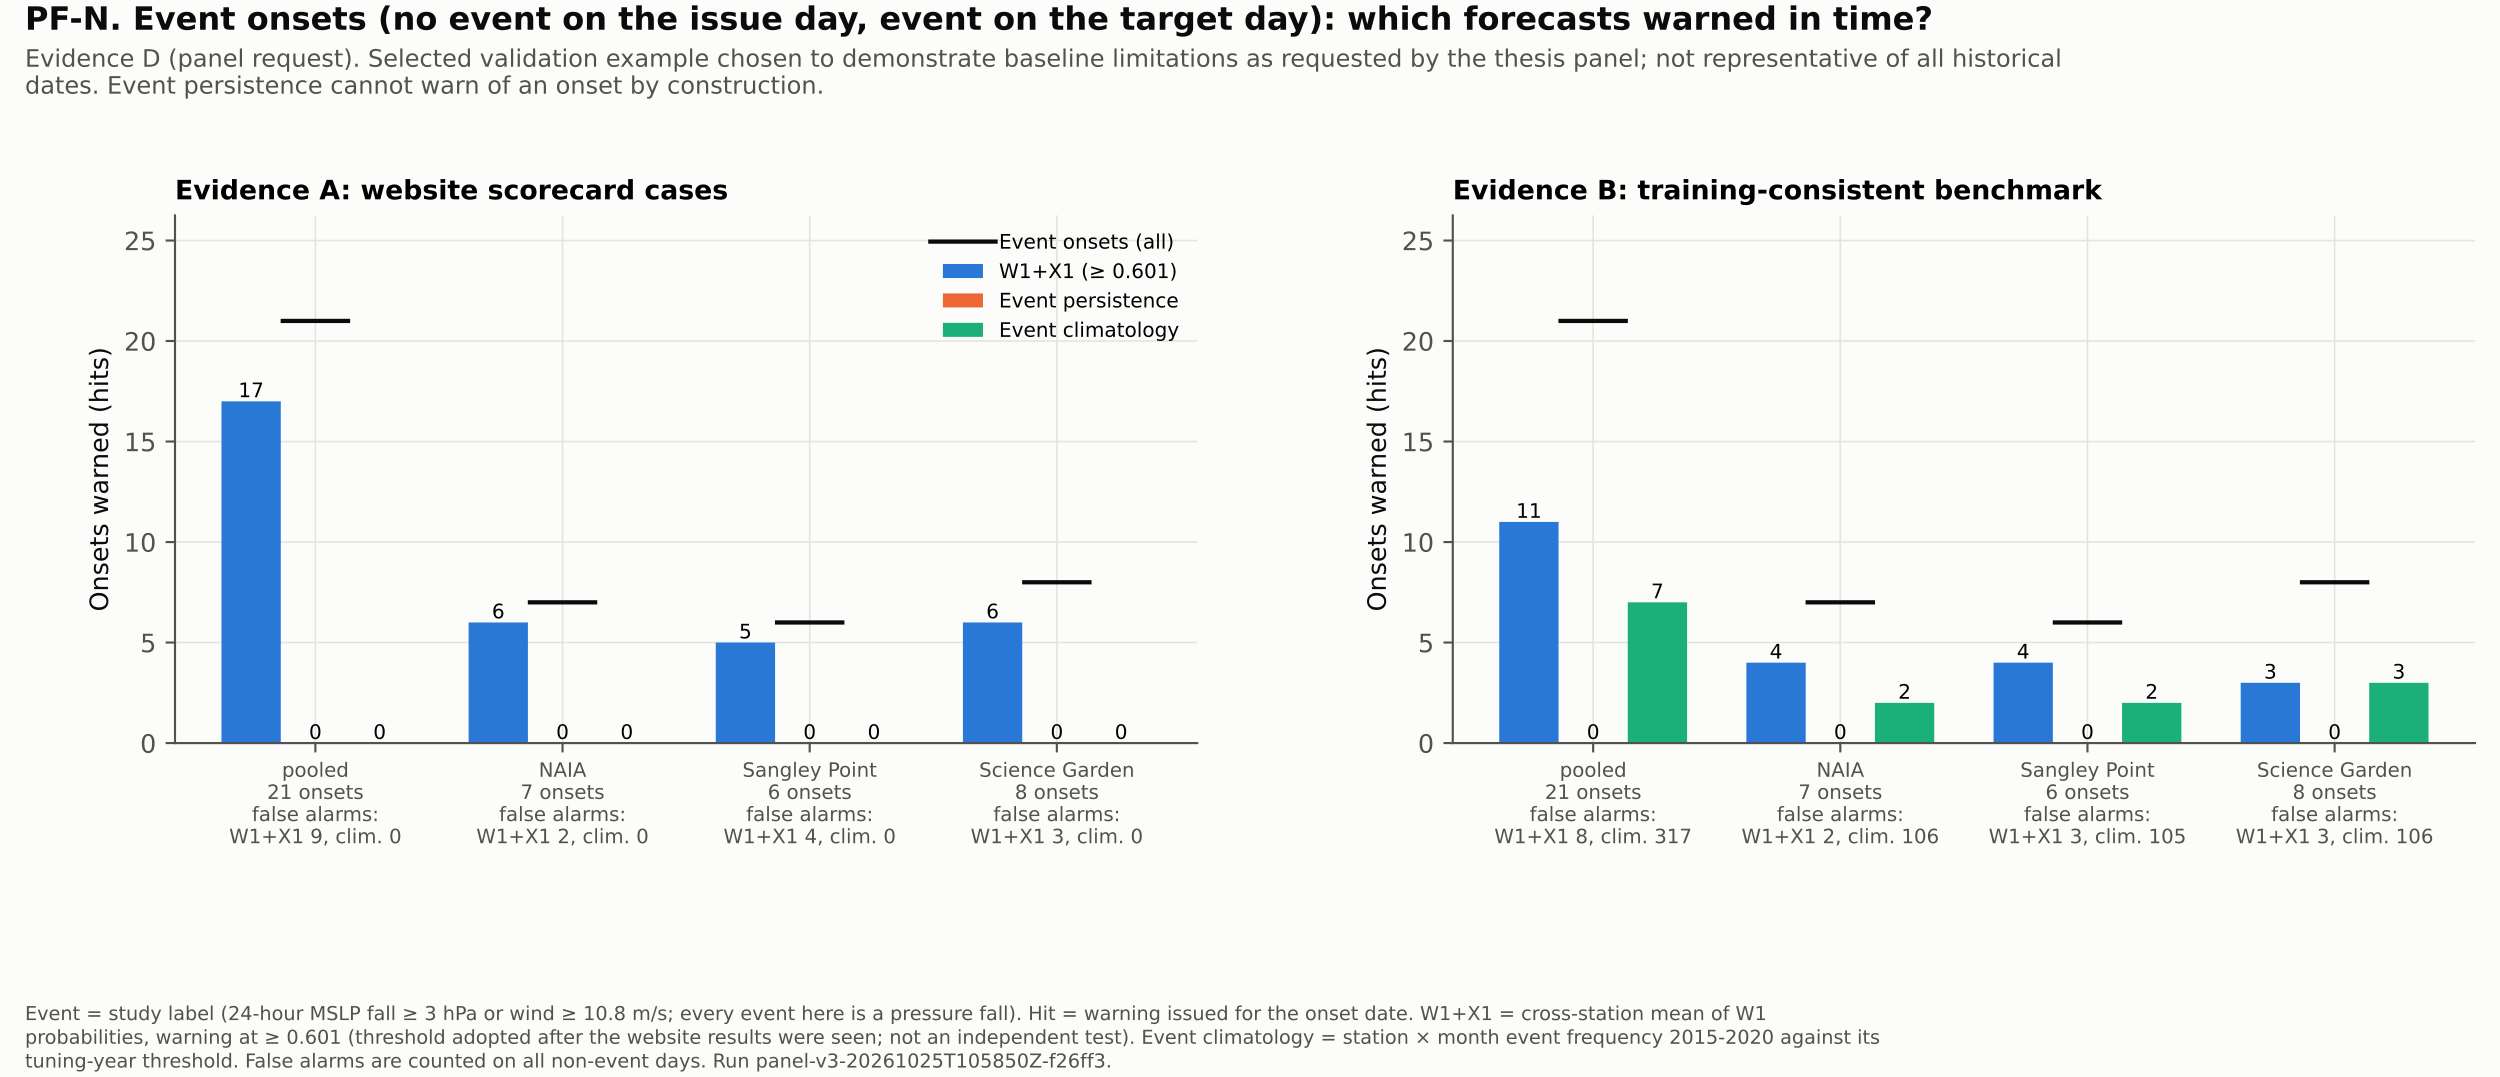
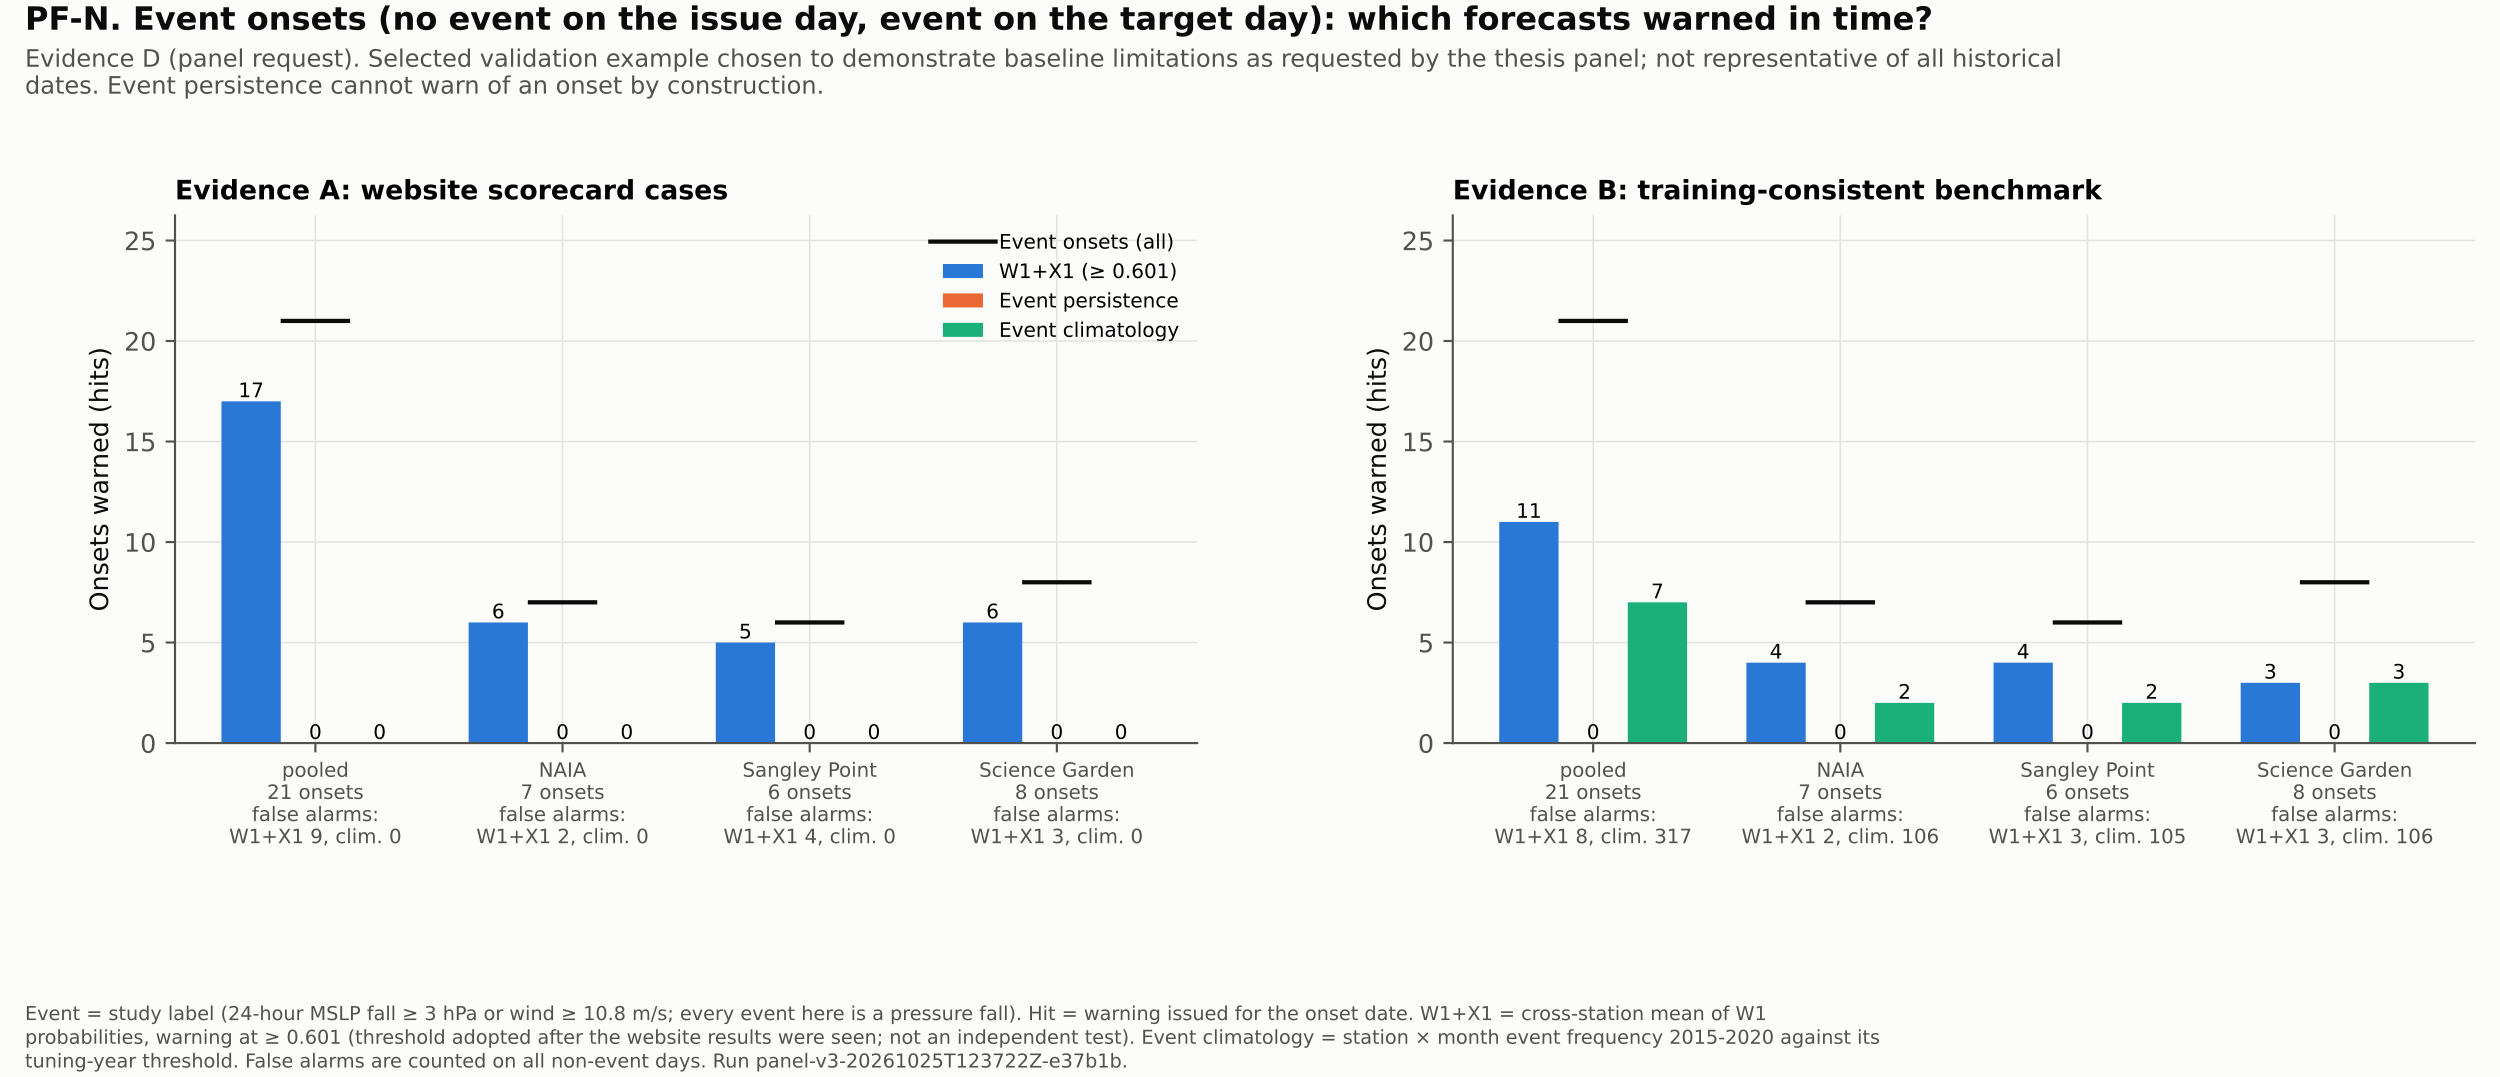
<svg xmlns="http://www.w3.org/2000/svg" xmlns:xlink="http://www.w3.org/1999/xlink" width="936pt" height="403.2pt" viewBox="0 0 936 403.2" version="1.1">
  <defs>
    <style type="text/css">*{stroke-linejoin: round; stroke-linecap: butt}</style>
  </defs>
  <g id="figure_1">
    <g id="patch_1">
      <path d="M 0 403.2  L 936 403.2  L 936 0  L 0 0  z " style="fill: #fcfcfb" />
    </g>
    <g id="axes_1">
      <g id="patch_2">
        <path d="M 65.52 278.208  L 448.24 278.208  L 448.24 80.64  L 65.52 80.64  z " style="fill: #fcfcfb" />
      </g>
      <g id="matplotlib.axis_1">
        <g id="xtick_1">
          <g id="line2d_1">
-             <path d="M 118.079 278.208  L 118.079 80.64  " clip-path="url(#pe82777d4d0)" style="fill: none; stroke: #e4e3df; stroke-width: 0.6; stroke-linecap: square" />
+             <path d="M 118.079 278.208  L 118.079 80.64  " clip-path="url(#p1d4f617bde)" style="fill: none; stroke: #e4e3df; stroke-width: 0.6; stroke-linecap: square" />
          </g>
          <g id="line2d_2">
            <defs>
-               <path id="md01370fe91" d="M 0 0  L 0 3.5  " style="stroke: #52514e; stroke-width: 0.8" />
+               <path id="m00b877688f" d="M 0 0  L 0 3.5  " style="stroke: #52514e; stroke-width: 0.8" />
            </defs>
            <g>
-               <use xlink:href="#md01370fe91" x="118.079" y="278.208" style="fill: #52514e; stroke: #52514e; stroke-width: 0.8" />
+               <use xlink:href="#m00b877688f" x="118.079" y="278.208" style="fill: #52514e; stroke: #52514e; stroke-width: 0.8" />
            </g>
          </g>
          <g id="text_1">
            <text style="fill: #52514e; font: 7.4px 'DejaVu Sans'" transform="translate(105.5489 290.8308)">pooled</text>
            <text style="fill: #52514e; font: 7.4px 'DejaVu Sans'" transform="translate(100.0041 299.1172)">21 onsets</text>
            <text style="fill: #52514e; font: 7.4px 'DejaVu Sans'" transform="translate(94.30441 307.4036)">false alarms:</text>
            <text style="fill: #52514e; font: 7.4px 'DejaVu Sans'" transform="translate(85.79557 315.69)">W1+X1 9, clim. 0</text>
          </g>
        </g>
        <g id="xtick_2">
          <g id="line2d_3">
-             <path d="M 210.613 278.208  L 210.613 80.64  " clip-path="url(#pe82777d4d0)" style="fill: none; stroke: #e4e3df; stroke-width: 0.6; stroke-linecap: square" />
+             <path d="M 210.613 278.208  L 210.613 80.64  " clip-path="url(#p1d4f617bde)" style="fill: none; stroke: #e4e3df; stroke-width: 0.6; stroke-linecap: square" />
          </g>
          <g id="line2d_4">
            <g>
-               <use xlink:href="#md01370fe91" x="210.613" y="278.208" style="fill: #52514e; stroke: #52514e; stroke-width: 0.8" />
+               <use xlink:href="#m00b877688f" x="210.613" y="278.208" style="fill: #52514e; stroke: #52514e; stroke-width: 0.8" />
            </g>
          </g>
          <g id="text_2">
            <text style="fill: #52514e; font: 7.4px 'DejaVu Sans'" transform="translate(201.6915 290.8308)">NAIA</text>
            <text style="fill: #52514e; font: 7.4px 'DejaVu Sans'" transform="translate(194.8921 299.1172)">7 onsets</text>
            <text style="fill: #52514e; font: 7.4px 'DejaVu Sans'" transform="translate(186.8383 307.4036)">false alarms:</text>
            <text style="fill: #52514e; font: 7.4px 'DejaVu Sans'" transform="translate(178.3294 315.69)">W1+X1 2, clim. 0</text>
          </g>
        </g>
        <g id="xtick_3">
          <g id="line2d_5">
-             <path d="M 303.147 278.208  L 303.147 80.64  " clip-path="url(#pe82777d4d0)" style="fill: none; stroke: #e4e3df; stroke-width: 0.6; stroke-linecap: square" />
+             <path d="M 303.147 278.208  L 303.147 80.64  " clip-path="url(#p1d4f617bde)" style="fill: none; stroke: #e4e3df; stroke-width: 0.6; stroke-linecap: square" />
          </g>
          <g id="line2d_6">
            <g>
-               <use xlink:href="#md01370fe91" x="303.147" y="278.208" style="fill: #52514e; stroke: #52514e; stroke-width: 0.8" />
+               <use xlink:href="#m00b877688f" x="303.147" y="278.208" style="fill: #52514e; stroke: #52514e; stroke-width: 0.8" />
            </g>
          </g>
          <g id="text_3">
            <text style="fill: #52514e; font: 7.4px 'DejaVu Sans'" transform="translate(277.9823 290.8308)">Sangley Point</text>
            <text style="fill: #52514e; font: 7.4px 'DejaVu Sans'" transform="translate(287.426 299.1172)">6 onsets</text>
            <text style="fill: #52514e; font: 7.4px 'DejaVu Sans'" transform="translate(279.3721 307.4036)">false alarms:</text>
            <text style="fill: #52514e; font: 7.4px 'DejaVu Sans'" transform="translate(270.8633 315.69)">W1+X1 4, clim. 0</text>
          </g>
        </g>
        <g id="xtick_4">
          <g id="line2d_7">
-             <path d="M 395.681 278.208  L 395.681 80.64  " clip-path="url(#pe82777d4d0)" style="fill: none; stroke: #e4e3df; stroke-width: 0.6; stroke-linecap: square" />
+             <path d="M 395.681 278.208  L 395.681 80.64  " clip-path="url(#p1d4f617bde)" style="fill: none; stroke: #e4e3df; stroke-width: 0.6; stroke-linecap: square" />
          </g>
          <g id="line2d_8">
            <g>
-               <use xlink:href="#md01370fe91" x="395.681" y="278.208" style="fill: #52514e; stroke: #52514e; stroke-width: 0.8" />
+               <use xlink:href="#m00b877688f" x="395.681" y="278.208" style="fill: #52514e; stroke: #52514e; stroke-width: 0.8" />
            </g>
          </g>
          <g id="text_4">
            <text style="fill: #52514e; font: 7.4px 'DejaVu Sans'" transform="translate(366.5999 290.8308)">Science Garden</text>
            <text style="fill: #52514e; font: 7.4px 'DejaVu Sans'" transform="translate(379.9598 299.1172)">8 onsets</text>
            <text style="fill: #52514e; font: 7.4px 'DejaVu Sans'" transform="translate(371.906 307.4036)">false alarms:</text>
            <text style="fill: #52514e; font: 7.4px 'DejaVu Sans'" transform="translate(363.3971 315.69)">W1+X1 3, clim. 0</text>
          </g>
        </g>
      </g>
      <g id="matplotlib.axis_2">
        <g id="ytick_1">
          <g id="line2d_9">
-             <path d="M 65.52 278.208  L 448.24 278.208  " clip-path="url(#pe82777d4d0)" style="fill: none; stroke: #e4e3df; stroke-width: 0.6; stroke-linecap: square" />
+             <path d="M 65.52 278.208  L 448.24 278.208  " clip-path="url(#p1d4f617bde)" style="fill: none; stroke: #e4e3df; stroke-width: 0.6; stroke-linecap: square" />
          </g>
          <g id="line2d_10">
            <defs>
-               <path id="m09a0130b9c" d="M 0 0  L -3.5 0  " style="stroke: #52514e; stroke-width: 0.8" />
+               <path id="m2ad089bebb" d="M 0 0  L -3.5 0  " style="stroke: #52514e; stroke-width: 0.8" />
            </defs>
            <g>
-               <use xlink:href="#m09a0130b9c" x="65.52" y="278.208" style="fill: #52514e; stroke: #52514e; stroke-width: 0.8" />
+               <use xlink:href="#m2ad089bebb" x="65.52" y="278.208" style="fill: #52514e; stroke: #52514e; stroke-width: 0.8" />
            </g>
          </g>
          <g id="text_5">
            <text style="fill: #52514e; font: 9.5px 'DejaVu Sans'; text-anchor: end" x="58.52" y="281.817" transform="rotate(-0 58.52 281.8173)">0</text>
          </g>
        </g>
        <g id="ytick_2">
          <g id="line2d_11">
-             <path d="M 65.52 240.576  L 448.24 240.576  " clip-path="url(#pe82777d4d0)" style="fill: none; stroke: #e4e3df; stroke-width: 0.6; stroke-linecap: square" />
+             <path d="M 65.52 240.576  L 448.24 240.576  " clip-path="url(#p1d4f617bde)" style="fill: none; stroke: #e4e3df; stroke-width: 0.6; stroke-linecap: square" />
          </g>
          <g id="line2d_12">
            <g>
-               <use xlink:href="#m09a0130b9c" x="65.52" y="240.576" style="fill: #52514e; stroke: #52514e; stroke-width: 0.8" />
+               <use xlink:href="#m2ad089bebb" x="65.52" y="240.576" style="fill: #52514e; stroke: #52514e; stroke-width: 0.8" />
            </g>
          </g>
          <g id="text_6">
            <text style="fill: #52514e; font: 9.5px 'DejaVu Sans'; text-anchor: end" x="58.52" y="244.185" transform="rotate(-0 58.52 244.1853)">5</text>
          </g>
        </g>
        <g id="ytick_3">
          <g id="line2d_13">
-             <path d="M 65.52 202.944  L 448.24 202.944  " clip-path="url(#pe82777d4d0)" style="fill: none; stroke: #e4e3df; stroke-width: 0.6; stroke-linecap: square" />
+             <path d="M 65.52 202.944  L 448.24 202.944  " clip-path="url(#p1d4f617bde)" style="fill: none; stroke: #e4e3df; stroke-width: 0.6; stroke-linecap: square" />
          </g>
          <g id="line2d_14">
            <g>
-               <use xlink:href="#m09a0130b9c" x="65.52" y="202.944" style="fill: #52514e; stroke: #52514e; stroke-width: 0.8" />
+               <use xlink:href="#m2ad089bebb" x="65.52" y="202.944" style="fill: #52514e; stroke: #52514e; stroke-width: 0.8" />
            </g>
          </g>
          <g id="text_7">
            <text style="fill: #52514e; font: 9.5px 'DejaVu Sans'; text-anchor: end" x="58.52" y="206.553" transform="rotate(-0 58.52 206.5533)">10</text>
          </g>
        </g>
        <g id="ytick_4">
          <g id="line2d_15">
-             <path d="M 65.52 165.312  L 448.24 165.312  " clip-path="url(#pe82777d4d0)" style="fill: none; stroke: #e4e3df; stroke-width: 0.6; stroke-linecap: square" />
+             <path d="M 65.52 165.312  L 448.24 165.312  " clip-path="url(#p1d4f617bde)" style="fill: none; stroke: #e4e3df; stroke-width: 0.6; stroke-linecap: square" />
          </g>
          <g id="line2d_16">
            <g>
-               <use xlink:href="#m09a0130b9c" x="65.52" y="165.312" style="fill: #52514e; stroke: #52514e; stroke-width: 0.8" />
+               <use xlink:href="#m2ad089bebb" x="65.52" y="165.312" style="fill: #52514e; stroke: #52514e; stroke-width: 0.8" />
            </g>
          </g>
          <g id="text_8">
            <text style="fill: #52514e; font: 9.5px 'DejaVu Sans'; text-anchor: end" x="58.52" y="168.921" transform="rotate(-0 58.52 168.9213)">15</text>
          </g>
        </g>
        <g id="ytick_5">
          <g id="line2d_17">
-             <path d="M 65.52 127.68  L 448.24 127.68  " clip-path="url(#pe82777d4d0)" style="fill: none; stroke: #e4e3df; stroke-width: 0.6; stroke-linecap: square" />
+             <path d="M 65.52 127.68  L 448.24 127.68  " clip-path="url(#p1d4f617bde)" style="fill: none; stroke: #e4e3df; stroke-width: 0.6; stroke-linecap: square" />
          </g>
          <g id="line2d_18">
            <g>
-               <use xlink:href="#m09a0130b9c" x="65.52" y="127.68" style="fill: #52514e; stroke: #52514e; stroke-width: 0.8" />
+               <use xlink:href="#m2ad089bebb" x="65.52" y="127.68" style="fill: #52514e; stroke: #52514e; stroke-width: 0.8" />
            </g>
          </g>
          <g id="text_9">
            <text style="fill: #52514e; font: 9.5px 'DejaVu Sans'; text-anchor: end" x="58.52" y="131.289" transform="rotate(-0 58.52 131.2893)">20</text>
          </g>
        </g>
        <g id="ytick_6">
          <g id="line2d_19">
-             <path d="M 65.52 90.048  L 448.24 90.048  " clip-path="url(#pe82777d4d0)" style="fill: none; stroke: #e4e3df; stroke-width: 0.6; stroke-linecap: square" />
+             <path d="M 65.52 90.048  L 448.24 90.048  " clip-path="url(#p1d4f617bde)" style="fill: none; stroke: #e4e3df; stroke-width: 0.6; stroke-linecap: square" />
          </g>
          <g id="line2d_20">
            <g>
-               <use xlink:href="#m09a0130b9c" x="65.52" y="90.048" style="fill: #52514e; stroke: #52514e; stroke-width: 0.8" />
+               <use xlink:href="#m2ad089bebb" x="65.52" y="90.048" style="fill: #52514e; stroke: #52514e; stroke-width: 0.8" />
            </g>
          </g>
          <g id="text_10">
            <text style="fill: #52514e; font: 9.5px 'DejaVu Sans'; text-anchor: end" x="58.52" y="93.657" transform="rotate(-0 58.52 93.65726)">25</text>
          </g>
        </g>
        <g id="text_11">
          <text style="fill: #0b0b0b; font: 9.5px 'DejaVu Sans'; text-anchor: middle" x="40.456" y="179.424" transform="rotate(-90 40.45555 179.424)">Onsets warned (hits)</text>
        </g>
      </g>
      <g id="patch_3">
-         <path d="M 82.916 278.208  L 105.124 278.208  L 105.124 150.259  L 82.916 150.259  z " clip-path="url(#pe82777d4d0)" style="fill: #2a78d6" />
+         <path d="M 82.916 278.208  L 105.124 278.208  L 105.124 150.259  L 82.916 150.259  z " clip-path="url(#p1d4f617bde)" style="fill: #2a78d6" />
      </g>
      <g id="patch_4">
-         <path d="M 175.45 278.208  L 197.658 278.208  L 197.658 233.05  L 175.45 233.05  z " clip-path="url(#pe82777d4d0)" style="fill: #2a78d6" />
+         <path d="M 175.45 278.208  L 197.658 278.208  L 197.658 233.05  L 175.45 233.05  z " clip-path="url(#p1d4f617bde)" style="fill: #2a78d6" />
      </g>
      <g id="patch_5">
-         <path d="M 267.984 278.208  L 290.192 278.208  L 290.192 240.576  L 267.984 240.576  z " clip-path="url(#pe82777d4d0)" style="fill: #2a78d6" />
+         <path d="M 267.984 278.208  L 290.192 278.208  L 290.192 240.576  L 267.984 240.576  z " clip-path="url(#p1d4f617bde)" style="fill: #2a78d6" />
      </g>
      <g id="patch_6">
-         <path d="M 360.518 278.208  L 382.726 278.208  L 382.726 233.05  L 360.518 233.05  z " clip-path="url(#pe82777d4d0)" style="fill: #2a78d6" />
+         <path d="M 360.518 278.208  L 382.726 278.208  L 382.726 233.05  L 360.518 233.05  z " clip-path="url(#p1d4f617bde)" style="fill: #2a78d6" />
      </g>
      <g id="patch_7">
-         <path d="M 106.975 278.208  L 129.183 278.208  L 129.183 278.208  L 106.975 278.208  z " clip-path="url(#pe82777d4d0)" style="fill: #eb6834" />
+         <path d="M 106.975 278.208  L 129.183 278.208  L 129.183 278.208  L 106.975 278.208  z " clip-path="url(#p1d4f617bde)" style="fill: #eb6834" />
      </g>
      <g id="patch_8">
-         <path d="M 199.509 278.208  L 221.717 278.208  L 221.717 278.208  L 199.509 278.208  z " clip-path="url(#pe82777d4d0)" style="fill: #eb6834" />
+         <path d="M 199.509 278.208  L 221.717 278.208  L 221.717 278.208  L 199.509 278.208  z " clip-path="url(#p1d4f617bde)" style="fill: #eb6834" />
      </g>
      <g id="patch_9">
-         <path d="M 292.043 278.208  L 314.251 278.208  L 314.251 278.208  L 292.043 278.208  z " clip-path="url(#pe82777d4d0)" style="fill: #eb6834" />
+         <path d="M 292.043 278.208  L 314.251 278.208  L 314.251 278.208  L 292.043 278.208  z " clip-path="url(#p1d4f617bde)" style="fill: #eb6834" />
      </g>
      <g id="patch_10">
-         <path d="M 384.577 278.208  L 406.785 278.208  L 406.785 278.208  L 384.577 278.208  z " clip-path="url(#pe82777d4d0)" style="fill: #eb6834" />
+         <path d="M 384.577 278.208  L 406.785 278.208  L 406.785 278.208  L 384.577 278.208  z " clip-path="url(#p1d4f617bde)" style="fill: #eb6834" />
      </g>
      <g id="patch_11">
-         <path d="M 131.034 278.208  L 153.242 278.208  L 153.242 278.208  L 131.034 278.208  z " clip-path="url(#pe82777d4d0)" style="fill: #1baf7a" />
+         <path d="M 131.034 278.208  L 153.242 278.208  L 153.242 278.208  L 131.034 278.208  z " clip-path="url(#p1d4f617bde)" style="fill: #1baf7a" />
      </g>
      <g id="patch_12">
-         <path d="M 223.568 278.208  L 245.776 278.208  L 245.776 278.208  L 223.568 278.208  z " clip-path="url(#pe82777d4d0)" style="fill: #1baf7a" />
+         <path d="M 223.568 278.208  L 245.776 278.208  L 245.776 278.208  L 223.568 278.208  z " clip-path="url(#p1d4f617bde)" style="fill: #1baf7a" />
      </g>
      <g id="patch_13">
-         <path d="M 316.102 278.208  L 338.31 278.208  L 338.31 278.208  L 316.102 278.208  z " clip-path="url(#pe82777d4d0)" style="fill: #1baf7a" />
+         <path d="M 316.102 278.208  L 338.31 278.208  L 338.31 278.208  L 316.102 278.208  z " clip-path="url(#p1d4f617bde)" style="fill: #1baf7a" />
      </g>
      <g id="patch_14">
-         <path d="M 408.636 278.208  L 430.844 278.208  L 430.844 278.208  L 408.636 278.208  z " clip-path="url(#pe82777d4d0)" style="fill: #1baf7a" />
+         <path d="M 408.636 278.208  L 430.844 278.208  L 430.844 278.208  L 408.636 278.208  z " clip-path="url(#p1d4f617bde)" style="fill: #1baf7a" />
      </g>
      <g id="line2d_21">
        <defs>
-           <path id="m0065c8f195" d="M 13 0  L -13 -0  " style="stroke: #0b0b0b; stroke-width: 1.6" />
+           <path id="mc5a7fefb58" d="M 13 0  L -13 -0  " style="stroke: #0b0b0b; stroke-width: 1.6" />
        </defs>
-         <g clip-path="url(#pe82777d4d0)">
-           <use xlink:href="#m0065c8f195" x="118.079" y="120.154" style="fill: #0b0b0b; stroke: #0b0b0b; stroke-width: 1.6" />
-           <use xlink:href="#m0065c8f195" x="210.613" y="225.523" style="fill: #0b0b0b; stroke: #0b0b0b; stroke-width: 1.6" />
-           <use xlink:href="#m0065c8f195" x="303.147" y="233.05" style="fill: #0b0b0b; stroke: #0b0b0b; stroke-width: 1.6" />
-           <use xlink:href="#m0065c8f195" x="395.681" y="217.997" style="fill: #0b0b0b; stroke: #0b0b0b; stroke-width: 1.6" />
+         <g clip-path="url(#p1d4f617bde)">
+           <use xlink:href="#mc5a7fefb58" x="118.079" y="120.154" style="fill: #0b0b0b; stroke: #0b0b0b; stroke-width: 1.6" />
+           <use xlink:href="#mc5a7fefb58" x="210.613" y="225.523" style="fill: #0b0b0b; stroke: #0b0b0b; stroke-width: 1.6" />
+           <use xlink:href="#mc5a7fefb58" x="303.147" y="233.05" style="fill: #0b0b0b; stroke: #0b0b0b; stroke-width: 1.6" />
+           <use xlink:href="#mc5a7fefb58" x="395.681" y="217.997" style="fill: #0b0b0b; stroke: #0b0b0b; stroke-width: 1.6" />
        </g>
      </g>
      <g id="patch_15">
        <path d="M 65.52 278.208  L 65.52 80.64  " style="fill: none; stroke: #52514e; stroke-width: 0.8; stroke-linejoin: miter; stroke-linecap: square" />
      </g>
      <g id="patch_16">
        <path d="M 65.52 278.208  L 448.24 278.208  " style="fill: none; stroke: #52514e; stroke-width: 0.8; stroke-linejoin: miter; stroke-linecap: square" />
      </g>
      <g id="text_12">
        <text style="font: 7.5px 'DejaVu Sans'; text-anchor: middle" x="94.02" y="148.699" transform="rotate(-0 94.02043 148.6994)">17</text>
      </g>
      <g id="text_13">
        <text style="font: 7.5px 'DejaVu Sans'; text-anchor: middle" x="186.554" y="231.49" transform="rotate(-0 186.5543 231.4898)">6</text>
      </g>
      <g id="text_14">
        <text style="font: 7.5px 'DejaVu Sans'; text-anchor: middle" x="279.088" y="239.016" transform="rotate(-0 279.0881 239.0162)">5</text>
      </g>
      <g id="text_15">
        <text style="font: 7.5px 'DejaVu Sans'; text-anchor: middle" x="371.622" y="231.49" transform="rotate(-0 371.622 231.4898)">6</text>
      </g>
      <g id="text_16">
        <text style="font: 7.5px 'DejaVu Sans'; text-anchor: middle" x="118.079" y="276.648" transform="rotate(-0 118.0792 276.6482)">0</text>
      </g>
      <g id="text_17">
        <text style="font: 7.5px 'DejaVu Sans'; text-anchor: middle" x="210.613" y="276.648" transform="rotate(-0 210.6131 276.6482)">0</text>
      </g>
      <g id="text_18">
        <text style="font: 7.5px 'DejaVu Sans'; text-anchor: middle" x="303.147" y="276.648" transform="rotate(-0 303.1469 276.6482)">0</text>
      </g>
      <g id="text_19">
        <text style="font: 7.5px 'DejaVu Sans'; text-anchor: middle" x="395.681" y="276.648" transform="rotate(-0 395.6808 276.6482)">0</text>
      </g>
      <g id="text_20">
        <text style="font: 7.5px 'DejaVu Sans'; text-anchor: middle" x="142.138" y="276.648" transform="rotate(-0 142.138 276.6482)">0</text>
      </g>
      <g id="text_21">
        <text style="font: 7.5px 'DejaVu Sans'; text-anchor: middle" x="234.672" y="276.648" transform="rotate(-0 234.6719 276.6482)">0</text>
      </g>
      <g id="text_22">
        <text style="font: 7.5px 'DejaVu Sans'; text-anchor: middle" x="327.206" y="276.648" transform="rotate(-0 327.2057 276.6482)">0</text>
      </g>
      <g id="text_23">
        <text style="font: 7.5px 'DejaVu Sans'; text-anchor: middle" x="419.74" y="276.648" transform="rotate(-0 419.7396 276.6482)">0</text>
      </g>
      <g id="text_24">
        <text style="font: 600 10px 'DejaVu Sans'; text-anchor: start" x="65.52" y="74.64" transform="rotate(-0 65.52 74.64)">Evidence A: website scorecard cases</text>
      </g>
      <g id="legend_1">
        <g id="line2d_22">
          <g>
-             <use xlink:href="#m0065c8f195" x="360.525" y="90.464" style="fill: #0b0b0b; stroke: #0b0b0b; stroke-width: 1.6" />
+             <use xlink:href="#mc5a7fefb58" x="360.525" y="90.464" style="fill: #0b0b0b; stroke: #0b0b0b; stroke-width: 1.6" />
          </g>
        </g>
        <g id="text_25">
          <text style="font: 7.5px 'DejaVu Sans'; text-anchor: start" x="374.025" y="93.089" transform="rotate(-0 374.0252 93.08883)">Event onsets (all)</text>
        </g>
        <g id="patch_17">
          <path d="M 353.025 104.097  L 368.025 104.097  L 368.025 98.847  L 353.025 98.847  z " style="fill: #2a78d6" />
        </g>
        <g id="text_26">
          <text style="font: 7.5px 'DejaVu Sans'; text-anchor: start" x="374.025" y="104.097" transform="rotate(-0 374.0252 104.0974)">W1+X1 (≥ 0.601)</text>
        </g>
        <g id="patch_18">
          <path d="M 353.025 115.106  L 368.025 115.106  L 368.025 109.856  L 353.025 109.856  z " style="fill: #eb6834" />
        </g>
        <g id="text_27">
          <text style="font: 7.5px 'DejaVu Sans'; text-anchor: start" x="374.025" y="115.106" transform="rotate(-0 374.0252 115.106)">Event persistence</text>
        </g>
        <g id="patch_19">
          <path d="M 353.025 126.115  L 368.025 126.115  L 368.025 120.865  L 353.025 120.865  z " style="fill: #1baf7a" />
        </g>
        <g id="text_28">
          <text style="font: 7.5px 'DejaVu Sans'; text-anchor: start" x="374.025" y="126.115" transform="rotate(-0 374.0252 126.1146)">Event climatology</text>
        </g>
      </g>
    </g>
    <g id="axes_2">
      <g id="patch_20">
        <path d="M 543.92 278.208  L 926.64 278.208  L 926.64 80.64  L 543.92 80.64  z " style="fill: #fcfcfb" />
      </g>
      <g id="matplotlib.axis_3">
        <g id="xtick_5">
          <g id="line2d_23">
-             <path d="M 596.479 278.208  L 596.479 80.64  " clip-path="url(#pe859e21d87)" style="fill: none; stroke: #e4e3df; stroke-width: 0.6; stroke-linecap: square" />
+             <path d="M 596.479 278.208  L 596.479 80.64  " clip-path="url(#p1e81266208)" style="fill: none; stroke: #e4e3df; stroke-width: 0.6; stroke-linecap: square" />
          </g>
          <g id="line2d_24">
            <g>
-               <use xlink:href="#md01370fe91" x="596.479" y="278.208" style="fill: #52514e; stroke: #52514e; stroke-width: 0.8" />
+               <use xlink:href="#m00b877688f" x="596.479" y="278.208" style="fill: #52514e; stroke: #52514e; stroke-width: 0.8" />
            </g>
          </g>
          <g id="text_29">
            <text style="fill: #52514e; font: 7.4px 'DejaVu Sans'" transform="translate(583.9489 290.8308)">pooled</text>
            <text style="fill: #52514e; font: 7.4px 'DejaVu Sans'" transform="translate(578.4041 299.1172)">21 onsets</text>
            <text style="fill: #52514e; font: 7.4px 'DejaVu Sans'" transform="translate(572.7044 307.4036)">false alarms:</text>
            <text style="fill: #52514e; font: 7.4px 'DejaVu Sans'" transform="translate(559.4873 315.69)">W1+X1 8, clim. 317</text>
          </g>
        </g>
        <g id="xtick_6">
          <g id="line2d_25">
-             <path d="M 689.013 278.208  L 689.013 80.64  " clip-path="url(#pe859e21d87)" style="fill: none; stroke: #e4e3df; stroke-width: 0.6; stroke-linecap: square" />
+             <path d="M 689.013 278.208  L 689.013 80.64  " clip-path="url(#p1e81266208)" style="fill: none; stroke: #e4e3df; stroke-width: 0.6; stroke-linecap: square" />
          </g>
          <g id="line2d_26">
            <g>
-               <use xlink:href="#md01370fe91" x="689.013" y="278.208" style="fill: #52514e; stroke: #52514e; stroke-width: 0.8" />
+               <use xlink:href="#m00b877688f" x="689.013" y="278.208" style="fill: #52514e; stroke: #52514e; stroke-width: 0.8" />
            </g>
          </g>
          <g id="text_30">
            <text style="fill: #52514e; font: 7.4px 'DejaVu Sans'" transform="translate(680.0915 290.8308)">NAIA</text>
            <text style="fill: #52514e; font: 7.4px 'DejaVu Sans'" transform="translate(673.2921 299.1172)">7 onsets</text>
            <text style="fill: #52514e; font: 7.4px 'DejaVu Sans'" transform="translate(665.2383 307.4036)">false alarms:</text>
            <text style="fill: #52514e; font: 7.4px 'DejaVu Sans'" transform="translate(652.0212 315.69)">W1+X1 2, clim. 106</text>
          </g>
        </g>
        <g id="xtick_7">
          <g id="line2d_27">
-             <path d="M 781.547 278.208  L 781.547 80.64  " clip-path="url(#pe859e21d87)" style="fill: none; stroke: #e4e3df; stroke-width: 0.6; stroke-linecap: square" />
+             <path d="M 781.547 278.208  L 781.547 80.64  " clip-path="url(#p1e81266208)" style="fill: none; stroke: #e4e3df; stroke-width: 0.6; stroke-linecap: square" />
          </g>
          <g id="line2d_28">
            <g>
-               <use xlink:href="#md01370fe91" x="781.547" y="278.208" style="fill: #52514e; stroke: #52514e; stroke-width: 0.8" />
+               <use xlink:href="#m00b877688f" x="781.547" y="278.208" style="fill: #52514e; stroke: #52514e; stroke-width: 0.8" />
            </g>
          </g>
          <g id="text_31">
            <text style="fill: #52514e; font: 7.4px 'DejaVu Sans'" transform="translate(756.3823 290.8308)">Sangley Point</text>
            <text style="fill: #52514e; font: 7.4px 'DejaVu Sans'" transform="translate(765.826 299.1172)">6 onsets</text>
            <text style="fill: #52514e; font: 7.4px 'DejaVu Sans'" transform="translate(757.7721 307.4036)">false alarms:</text>
            <text style="fill: #52514e; font: 7.4px 'DejaVu Sans'" transform="translate(744.555 315.69)">W1+X1 3, clim. 105</text>
          </g>
        </g>
        <g id="xtick_8">
          <g id="line2d_29">
-             <path d="M 874.081 278.208  L 874.081 80.64  " clip-path="url(#pe859e21d87)" style="fill: none; stroke: #e4e3df; stroke-width: 0.6; stroke-linecap: square" />
+             <path d="M 874.081 278.208  L 874.081 80.64  " clip-path="url(#p1e81266208)" style="fill: none; stroke: #e4e3df; stroke-width: 0.6; stroke-linecap: square" />
          </g>
          <g id="line2d_30">
            <g>
-               <use xlink:href="#md01370fe91" x="874.081" y="278.208" style="fill: #52514e; stroke: #52514e; stroke-width: 0.8" />
+               <use xlink:href="#m00b877688f" x="874.081" y="278.208" style="fill: #52514e; stroke: #52514e; stroke-width: 0.8" />
            </g>
          </g>
          <g id="text_32">
            <text style="fill: #52514e; font: 7.4px 'DejaVu Sans'" transform="translate(844.9999 290.8308)">Science Garden</text>
            <text style="fill: #52514e; font: 7.4px 'DejaVu Sans'" transform="translate(858.3598 299.1172)">8 onsets</text>
            <text style="fill: #52514e; font: 7.4px 'DejaVu Sans'" transform="translate(850.306 307.4036)">false alarms:</text>
            <text style="fill: #52514e; font: 7.4px 'DejaVu Sans'" transform="translate(837.0889 315.69)">W1+X1 3, clim. 106</text>
          </g>
        </g>
      </g>
      <g id="matplotlib.axis_4">
        <g id="ytick_7">
          <g id="line2d_31">
-             <path d="M 543.92 278.208  L 926.64 278.208  " clip-path="url(#pe859e21d87)" style="fill: none; stroke: #e4e3df; stroke-width: 0.6; stroke-linecap: square" />
+             <path d="M 543.92 278.208  L 926.64 278.208  " clip-path="url(#p1e81266208)" style="fill: none; stroke: #e4e3df; stroke-width: 0.6; stroke-linecap: square" />
          </g>
          <g id="line2d_32">
            <g>
-               <use xlink:href="#m09a0130b9c" x="543.92" y="278.208" style="fill: #52514e; stroke: #52514e; stroke-width: 0.8" />
+               <use xlink:href="#m2ad089bebb" x="543.92" y="278.208" style="fill: #52514e; stroke: #52514e; stroke-width: 0.8" />
            </g>
          </g>
          <g id="text_33">
            <text style="fill: #52514e; font: 9.5px 'DejaVu Sans'; text-anchor: end" x="536.92" y="281.817" transform="rotate(-0 536.92 281.8173)">0</text>
          </g>
        </g>
        <g id="ytick_8">
          <g id="line2d_33">
-             <path d="M 543.92 240.576  L 926.64 240.576  " clip-path="url(#pe859e21d87)" style="fill: none; stroke: #e4e3df; stroke-width: 0.6; stroke-linecap: square" />
+             <path d="M 543.92 240.576  L 926.64 240.576  " clip-path="url(#p1e81266208)" style="fill: none; stroke: #e4e3df; stroke-width: 0.6; stroke-linecap: square" />
          </g>
          <g id="line2d_34">
            <g>
-               <use xlink:href="#m09a0130b9c" x="543.92" y="240.576" style="fill: #52514e; stroke: #52514e; stroke-width: 0.8" />
+               <use xlink:href="#m2ad089bebb" x="543.92" y="240.576" style="fill: #52514e; stroke: #52514e; stroke-width: 0.8" />
            </g>
          </g>
          <g id="text_34">
            <text style="fill: #52514e; font: 9.5px 'DejaVu Sans'; text-anchor: end" x="536.92" y="244.185" transform="rotate(-0 536.92 244.1853)">5</text>
          </g>
        </g>
        <g id="ytick_9">
          <g id="line2d_35">
-             <path d="M 543.92 202.944  L 926.64 202.944  " clip-path="url(#pe859e21d87)" style="fill: none; stroke: #e4e3df; stroke-width: 0.6; stroke-linecap: square" />
+             <path d="M 543.92 202.944  L 926.64 202.944  " clip-path="url(#p1e81266208)" style="fill: none; stroke: #e4e3df; stroke-width: 0.6; stroke-linecap: square" />
          </g>
          <g id="line2d_36">
            <g>
-               <use xlink:href="#m09a0130b9c" x="543.92" y="202.944" style="fill: #52514e; stroke: #52514e; stroke-width: 0.8" />
+               <use xlink:href="#m2ad089bebb" x="543.92" y="202.944" style="fill: #52514e; stroke: #52514e; stroke-width: 0.8" />
            </g>
          </g>
          <g id="text_35">
            <text style="fill: #52514e; font: 9.5px 'DejaVu Sans'; text-anchor: end" x="536.92" y="206.553" transform="rotate(-0 536.92 206.5533)">10</text>
          </g>
        </g>
        <g id="ytick_10">
          <g id="line2d_37">
-             <path d="M 543.92 165.312  L 926.64 165.312  " clip-path="url(#pe859e21d87)" style="fill: none; stroke: #e4e3df; stroke-width: 0.6; stroke-linecap: square" />
+             <path d="M 543.92 165.312  L 926.64 165.312  " clip-path="url(#p1e81266208)" style="fill: none; stroke: #e4e3df; stroke-width: 0.6; stroke-linecap: square" />
          </g>
          <g id="line2d_38">
            <g>
-               <use xlink:href="#m09a0130b9c" x="543.92" y="165.312" style="fill: #52514e; stroke: #52514e; stroke-width: 0.8" />
+               <use xlink:href="#m2ad089bebb" x="543.92" y="165.312" style="fill: #52514e; stroke: #52514e; stroke-width: 0.8" />
            </g>
          </g>
          <g id="text_36">
            <text style="fill: #52514e; font: 9.5px 'DejaVu Sans'; text-anchor: end" x="536.92" y="168.921" transform="rotate(-0 536.92 168.9213)">15</text>
          </g>
        </g>
        <g id="ytick_11">
          <g id="line2d_39">
-             <path d="M 543.92 127.68  L 926.64 127.68  " clip-path="url(#pe859e21d87)" style="fill: none; stroke: #e4e3df; stroke-width: 0.6; stroke-linecap: square" />
+             <path d="M 543.92 127.68  L 926.64 127.68  " clip-path="url(#p1e81266208)" style="fill: none; stroke: #e4e3df; stroke-width: 0.6; stroke-linecap: square" />
          </g>
          <g id="line2d_40">
            <g>
-               <use xlink:href="#m09a0130b9c" x="543.92" y="127.68" style="fill: #52514e; stroke: #52514e; stroke-width: 0.8" />
+               <use xlink:href="#m2ad089bebb" x="543.92" y="127.68" style="fill: #52514e; stroke: #52514e; stroke-width: 0.8" />
            </g>
          </g>
          <g id="text_37">
            <text style="fill: #52514e; font: 9.5px 'DejaVu Sans'; text-anchor: end" x="536.92" y="131.289" transform="rotate(-0 536.92 131.2893)">20</text>
          </g>
        </g>
        <g id="ytick_12">
          <g id="line2d_41">
-             <path d="M 543.92 90.048  L 926.64 90.048  " clip-path="url(#pe859e21d87)" style="fill: none; stroke: #e4e3df; stroke-width: 0.6; stroke-linecap: square" />
+             <path d="M 543.92 90.048  L 926.64 90.048  " clip-path="url(#p1e81266208)" style="fill: none; stroke: #e4e3df; stroke-width: 0.6; stroke-linecap: square" />
          </g>
          <g id="line2d_42">
            <g>
-               <use xlink:href="#m09a0130b9c" x="543.92" y="90.048" style="fill: #52514e; stroke: #52514e; stroke-width: 0.8" />
+               <use xlink:href="#m2ad089bebb" x="543.92" y="90.048" style="fill: #52514e; stroke: #52514e; stroke-width: 0.8" />
            </g>
          </g>
          <g id="text_38">
            <text style="fill: #52514e; font: 9.5px 'DejaVu Sans'; text-anchor: end" x="536.92" y="93.657" transform="rotate(-0 536.92 93.65726)">25</text>
          </g>
        </g>
        <g id="text_39">
          <text style="fill: #0b0b0b; font: 9.5px 'DejaVu Sans'; text-anchor: middle" x="518.856" y="179.424" transform="rotate(-90 518.8555 179.424)">Onsets warned (hits)</text>
        </g>
      </g>
      <g id="patch_21">
-         <path d="M 561.316 278.208  L 583.524 278.208  L 583.524 195.418  L 561.316 195.418  z " clip-path="url(#pe859e21d87)" style="fill: #2a78d6" />
+         <path d="M 561.316 278.208  L 583.524 278.208  L 583.524 195.418  L 561.316 195.418  z " clip-path="url(#p1e81266208)" style="fill: #2a78d6" />
      </g>
      <g id="patch_22">
-         <path d="M 653.85 278.208  L 676.058 278.208  L 676.058 248.102  L 653.85 248.102  z " clip-path="url(#pe859e21d87)" style="fill: #2a78d6" />
+         <path d="M 653.85 278.208  L 676.058 278.208  L 676.058 248.102  L 653.85 248.102  z " clip-path="url(#p1e81266208)" style="fill: #2a78d6" />
      </g>
      <g id="patch_23">
-         <path d="M 746.384 278.208  L 768.592 278.208  L 768.592 248.102  L 746.384 248.102  z " clip-path="url(#pe859e21d87)" style="fill: #2a78d6" />
+         <path d="M 746.384 278.208  L 768.592 278.208  L 768.592 248.102  L 746.384 248.102  z " clip-path="url(#p1e81266208)" style="fill: #2a78d6" />
      </g>
      <g id="patch_24">
-         <path d="M 838.918 278.208  L 861.126 278.208  L 861.126 255.629  L 838.918 255.629  z " clip-path="url(#pe859e21d87)" style="fill: #2a78d6" />
+         <path d="M 838.918 278.208  L 861.126 278.208  L 861.126 255.629  L 838.918 255.629  z " clip-path="url(#p1e81266208)" style="fill: #2a78d6" />
      </g>
      <g id="patch_25">
-         <path d="M 585.375 278.208  L 607.583 278.208  L 607.583 278.208  L 585.375 278.208  z " clip-path="url(#pe859e21d87)" style="fill: #eb6834" />
+         <path d="M 585.375 278.208  L 607.583 278.208  L 607.583 278.208  L 585.375 278.208  z " clip-path="url(#p1e81266208)" style="fill: #eb6834" />
      </g>
      <g id="patch_26">
-         <path d="M 677.909 278.208  L 700.117 278.208  L 700.117 278.208  L 677.909 278.208  z " clip-path="url(#pe859e21d87)" style="fill: #eb6834" />
+         <path d="M 677.909 278.208  L 700.117 278.208  L 700.117 278.208  L 677.909 278.208  z " clip-path="url(#p1e81266208)" style="fill: #eb6834" />
      </g>
      <g id="patch_27">
-         <path d="M 770.443 278.208  L 792.651 278.208  L 792.651 278.208  L 770.443 278.208  z " clip-path="url(#pe859e21d87)" style="fill: #eb6834" />
+         <path d="M 770.443 278.208  L 792.651 278.208  L 792.651 278.208  L 770.443 278.208  z " clip-path="url(#p1e81266208)" style="fill: #eb6834" />
      </g>
      <g id="patch_28">
-         <path d="M 862.977 278.208  L 885.185 278.208  L 885.185 278.208  L 862.977 278.208  z " clip-path="url(#pe859e21d87)" style="fill: #eb6834" />
+         <path d="M 862.977 278.208  L 885.185 278.208  L 885.185 278.208  L 862.977 278.208  z " clip-path="url(#p1e81266208)" style="fill: #eb6834" />
      </g>
      <g id="patch_29">
-         <path d="M 609.434 278.208  L 631.642 278.208  L 631.642 225.523  L 609.434 225.523  z " clip-path="url(#pe859e21d87)" style="fill: #1baf7a" />
+         <path d="M 609.434 278.208  L 631.642 278.208  L 631.642 225.523  L 609.434 225.523  z " clip-path="url(#p1e81266208)" style="fill: #1baf7a" />
      </g>
      <g id="patch_30">
-         <path d="M 701.968 278.208  L 724.176 278.208  L 724.176 263.155  L 701.968 263.155  z " clip-path="url(#pe859e21d87)" style="fill: #1baf7a" />
+         <path d="M 701.968 278.208  L 724.176 278.208  L 724.176 263.155  L 701.968 263.155  z " clip-path="url(#p1e81266208)" style="fill: #1baf7a" />
      </g>
      <g id="patch_31">
-         <path d="M 794.502 278.208  L 816.71 278.208  L 816.71 263.155  L 794.502 263.155  z " clip-path="url(#pe859e21d87)" style="fill: #1baf7a" />
+         <path d="M 794.502 278.208  L 816.71 278.208  L 816.71 263.155  L 794.502 263.155  z " clip-path="url(#p1e81266208)" style="fill: #1baf7a" />
      </g>
      <g id="patch_32">
-         <path d="M 887.036 278.208  L 909.244 278.208  L 909.244 255.629  L 887.036 255.629  z " clip-path="url(#pe859e21d87)" style="fill: #1baf7a" />
+         <path d="M 887.036 278.208  L 909.244 278.208  L 909.244 255.629  L 887.036 255.629  z " clip-path="url(#p1e81266208)" style="fill: #1baf7a" />
      </g>
      <g id="line2d_43">
-         <g clip-path="url(#pe859e21d87)">
-           <use xlink:href="#m0065c8f195" x="596.479" y="120.154" style="fill: #0b0b0b; stroke: #0b0b0b; stroke-width: 1.6" />
-           <use xlink:href="#m0065c8f195" x="689.013" y="225.523" style="fill: #0b0b0b; stroke: #0b0b0b; stroke-width: 1.6" />
-           <use xlink:href="#m0065c8f195" x="781.547" y="233.05" style="fill: #0b0b0b; stroke: #0b0b0b; stroke-width: 1.6" />
-           <use xlink:href="#m0065c8f195" x="874.081" y="217.997" style="fill: #0b0b0b; stroke: #0b0b0b; stroke-width: 1.6" />
+         <g clip-path="url(#p1e81266208)">
+           <use xlink:href="#mc5a7fefb58" x="596.479" y="120.154" style="fill: #0b0b0b; stroke: #0b0b0b; stroke-width: 1.6" />
+           <use xlink:href="#mc5a7fefb58" x="689.013" y="225.523" style="fill: #0b0b0b; stroke: #0b0b0b; stroke-width: 1.6" />
+           <use xlink:href="#mc5a7fefb58" x="781.547" y="233.05" style="fill: #0b0b0b; stroke: #0b0b0b; stroke-width: 1.6" />
+           <use xlink:href="#mc5a7fefb58" x="874.081" y="217.997" style="fill: #0b0b0b; stroke: #0b0b0b; stroke-width: 1.6" />
        </g>
      </g>
      <g id="patch_33">
        <path d="M 543.92 278.208  L 543.92 80.64  " style="fill: none; stroke: #52514e; stroke-width: 0.8; stroke-linejoin: miter; stroke-linecap: square" />
      </g>
      <g id="patch_34">
        <path d="M 543.92 278.208  L 926.64 278.208  " style="fill: none; stroke: #52514e; stroke-width: 0.8; stroke-linejoin: miter; stroke-linecap: square" />
      </g>
      <g id="text_40">
        <text style="font: 7.5px 'DejaVu Sans'; text-anchor: middle" x="572.42" y="193.858" transform="rotate(-0 572.4204 193.8578)">11</text>
      </g>
      <g id="text_41">
        <text style="font: 7.5px 'DejaVu Sans'; text-anchor: middle" x="664.954" y="246.543" transform="rotate(-0 664.9543 246.5426)">4</text>
      </g>
      <g id="text_42">
        <text style="font: 7.5px 'DejaVu Sans'; text-anchor: middle" x="757.488" y="246.543" transform="rotate(-0 757.4881 246.5426)">4</text>
      </g>
      <g id="text_43">
        <text style="font: 7.5px 'DejaVu Sans'; text-anchor: middle" x="850.022" y="254.069" transform="rotate(-0 850.022 254.069)">3</text>
      </g>
      <g id="text_44">
        <text style="font: 7.5px 'DejaVu Sans'; text-anchor: middle" x="596.479" y="276.648" transform="rotate(-0 596.4792 276.6482)">0</text>
      </g>
      <g id="text_45">
        <text style="font: 7.5px 'DejaVu Sans'; text-anchor: middle" x="689.013" y="276.648" transform="rotate(-0 689.0131 276.6482)">0</text>
      </g>
      <g id="text_46">
        <text style="font: 7.5px 'DejaVu Sans'; text-anchor: middle" x="781.547" y="276.648" transform="rotate(-0 781.5469 276.6482)">0</text>
      </g>
      <g id="text_47">
        <text style="font: 7.5px 'DejaVu Sans'; text-anchor: middle" x="874.081" y="276.648" transform="rotate(-0 874.0808 276.6482)">0</text>
      </g>
      <g id="text_48">
        <text style="font: 7.5px 'DejaVu Sans'; text-anchor: middle" x="620.538" y="223.963" transform="rotate(-0 620.538 223.9634)">7</text>
      </g>
      <g id="text_49">
        <text style="font: 7.5px 'DejaVu Sans'; text-anchor: middle" x="713.072" y="261.595" transform="rotate(-0 713.0719 261.5954)">2</text>
      </g>
      <g id="text_50">
        <text style="font: 7.5px 'DejaVu Sans'; text-anchor: middle" x="805.606" y="261.595" transform="rotate(-0 805.6057 261.5954)">2</text>
      </g>
      <g id="text_51">
        <text style="font: 7.5px 'DejaVu Sans'; text-anchor: middle" x="898.14" y="254.069" transform="rotate(-0 898.1396 254.069)">3</text>
      </g>
      <g id="text_52">
        <text style="font: 600 10px 'DejaVu Sans'; text-anchor: start" x="543.92" y="74.64" transform="rotate(-0 543.92 74.64)">Evidence B: training-consistent benchmark</text>
      </g>
    </g>
    <g id="text_53">
      <text style="fill: #0b0b0b; font: 700 12px 'DejaVu Sans'; text-anchor: start" x="9.36" y="11.134" transform="rotate(-0 9.36 11.13412)">PF-N. Event onsets (no event on the issue day, event on the target day): which forecasts warned in time?</text>
    </g>
    <g id="text_54">
      <text style="fill: #52514e; font: 9px 'DejaVu Sans'" transform="translate(9.36 24.98259)">Evidence D (panel request). Selected validation example chosen to demonstrate baseline limitations as requested by the thesis panel; not representative of all historical</text>
      <text style="fill: #52514e; font: 9px 'DejaVu Sans'" transform="translate(9.36 35.06063)">dates. Event persistence cannot warn of an onset by construction.</text>
    </g>
    <g id="text_55">
      <text style="fill: #52514e; font: 7.2px 'DejaVu Sans'" transform="translate(9.36 381.9205)">Event = study label (24-hour MSLP fall ≥ 3 hPa or wind ≥ 10.8 m/s; every event here is a pressure fall). Hit = warning issued for the onset date. W1+X1 = cross-station mean of W1</text>
      <text style="fill: #52514e; font: 7.2px 'DejaVu Sans'" transform="translate(9.36 390.8036)">probabilities, warning at ≥ 0.601 (threshold adopted after the website results were seen; not an independent test). Event climatology = station × month event frequency 2015-2020 against its</text>
-       <text style="fill: #52514e; font: 7.2px 'DejaVu Sans'" transform="translate(9.36 399.6866)">tuning-year threshold. False alarms are counted on all non-event days. Run panel-v3-20261025T105850Z-f26ff3.</text>
+       <text style="fill: #52514e; font: 7.2px 'DejaVu Sans'" transform="translate(9.36 399.6866)">tuning-year threshold. False alarms are counted on all non-event days. Run panel-v3-20261025T123722Z-e37b1b.</text>
    </g>
  </g>
  <defs>
-     <clipPath id="pe82777d4d0">
+     <clipPath id="p1d4f617bde">
      <rect x="65.52" y="80.64" width="382.72" height="197.568" />
    </clipPath>
-     <clipPath id="pe859e21d87">
+     <clipPath id="p1e81266208">
      <rect x="543.92" y="80.64" width="382.72" height="197.568" />
    </clipPath>
  </defs>
</svg>
